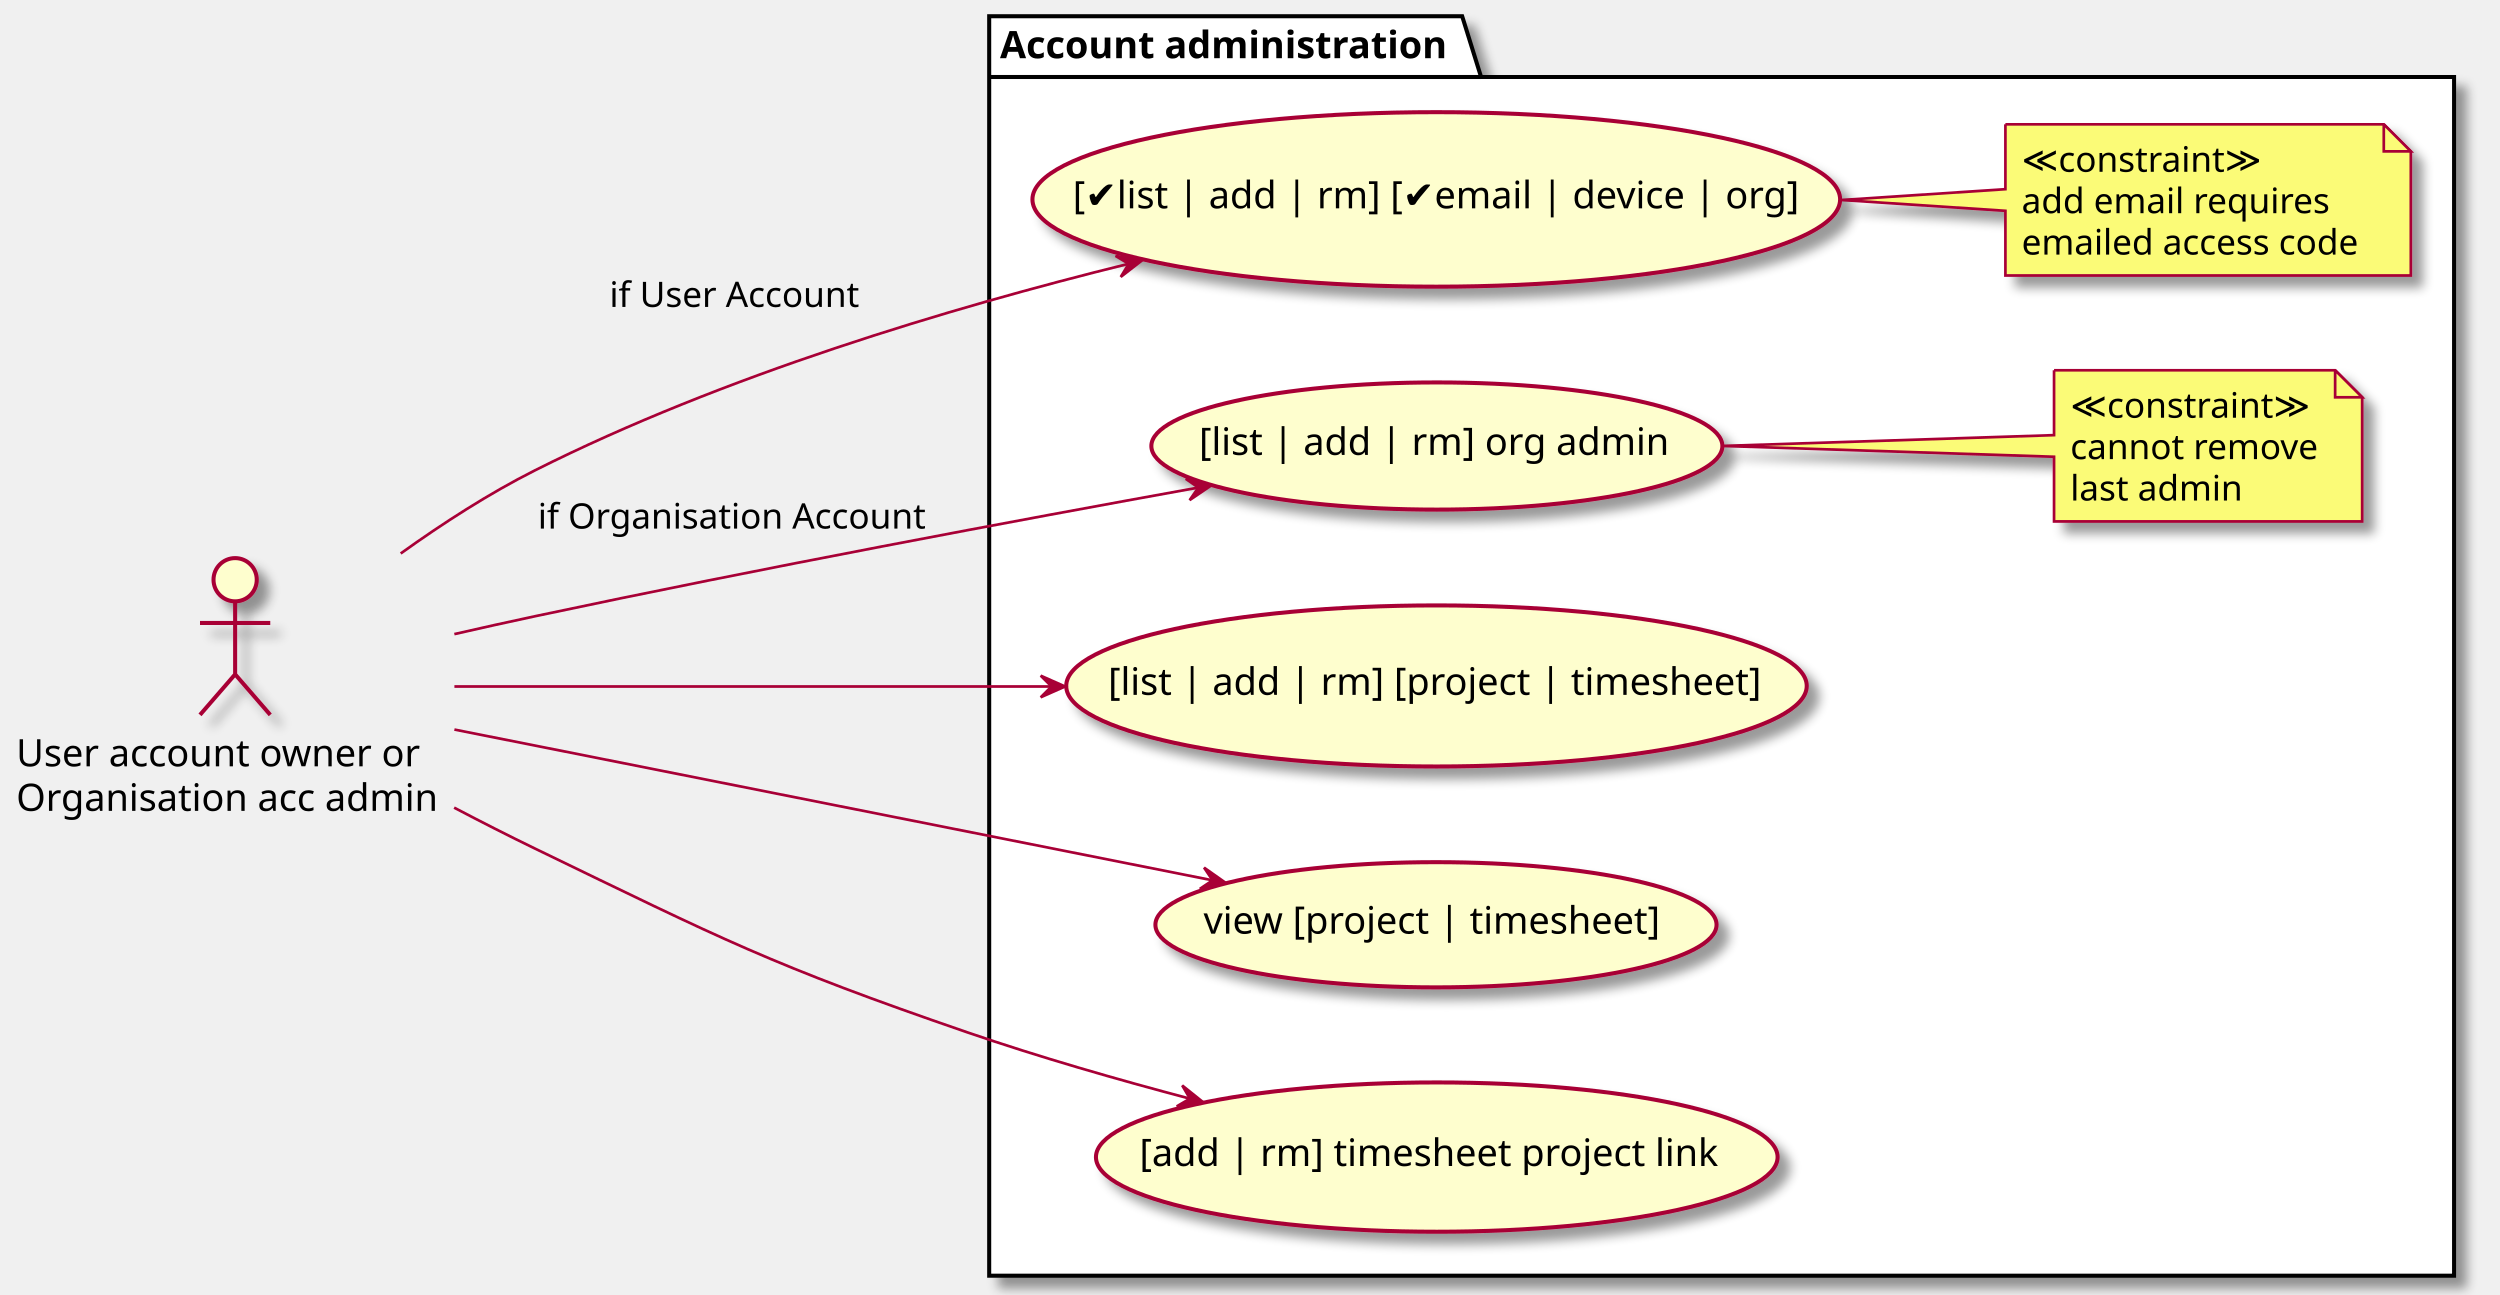
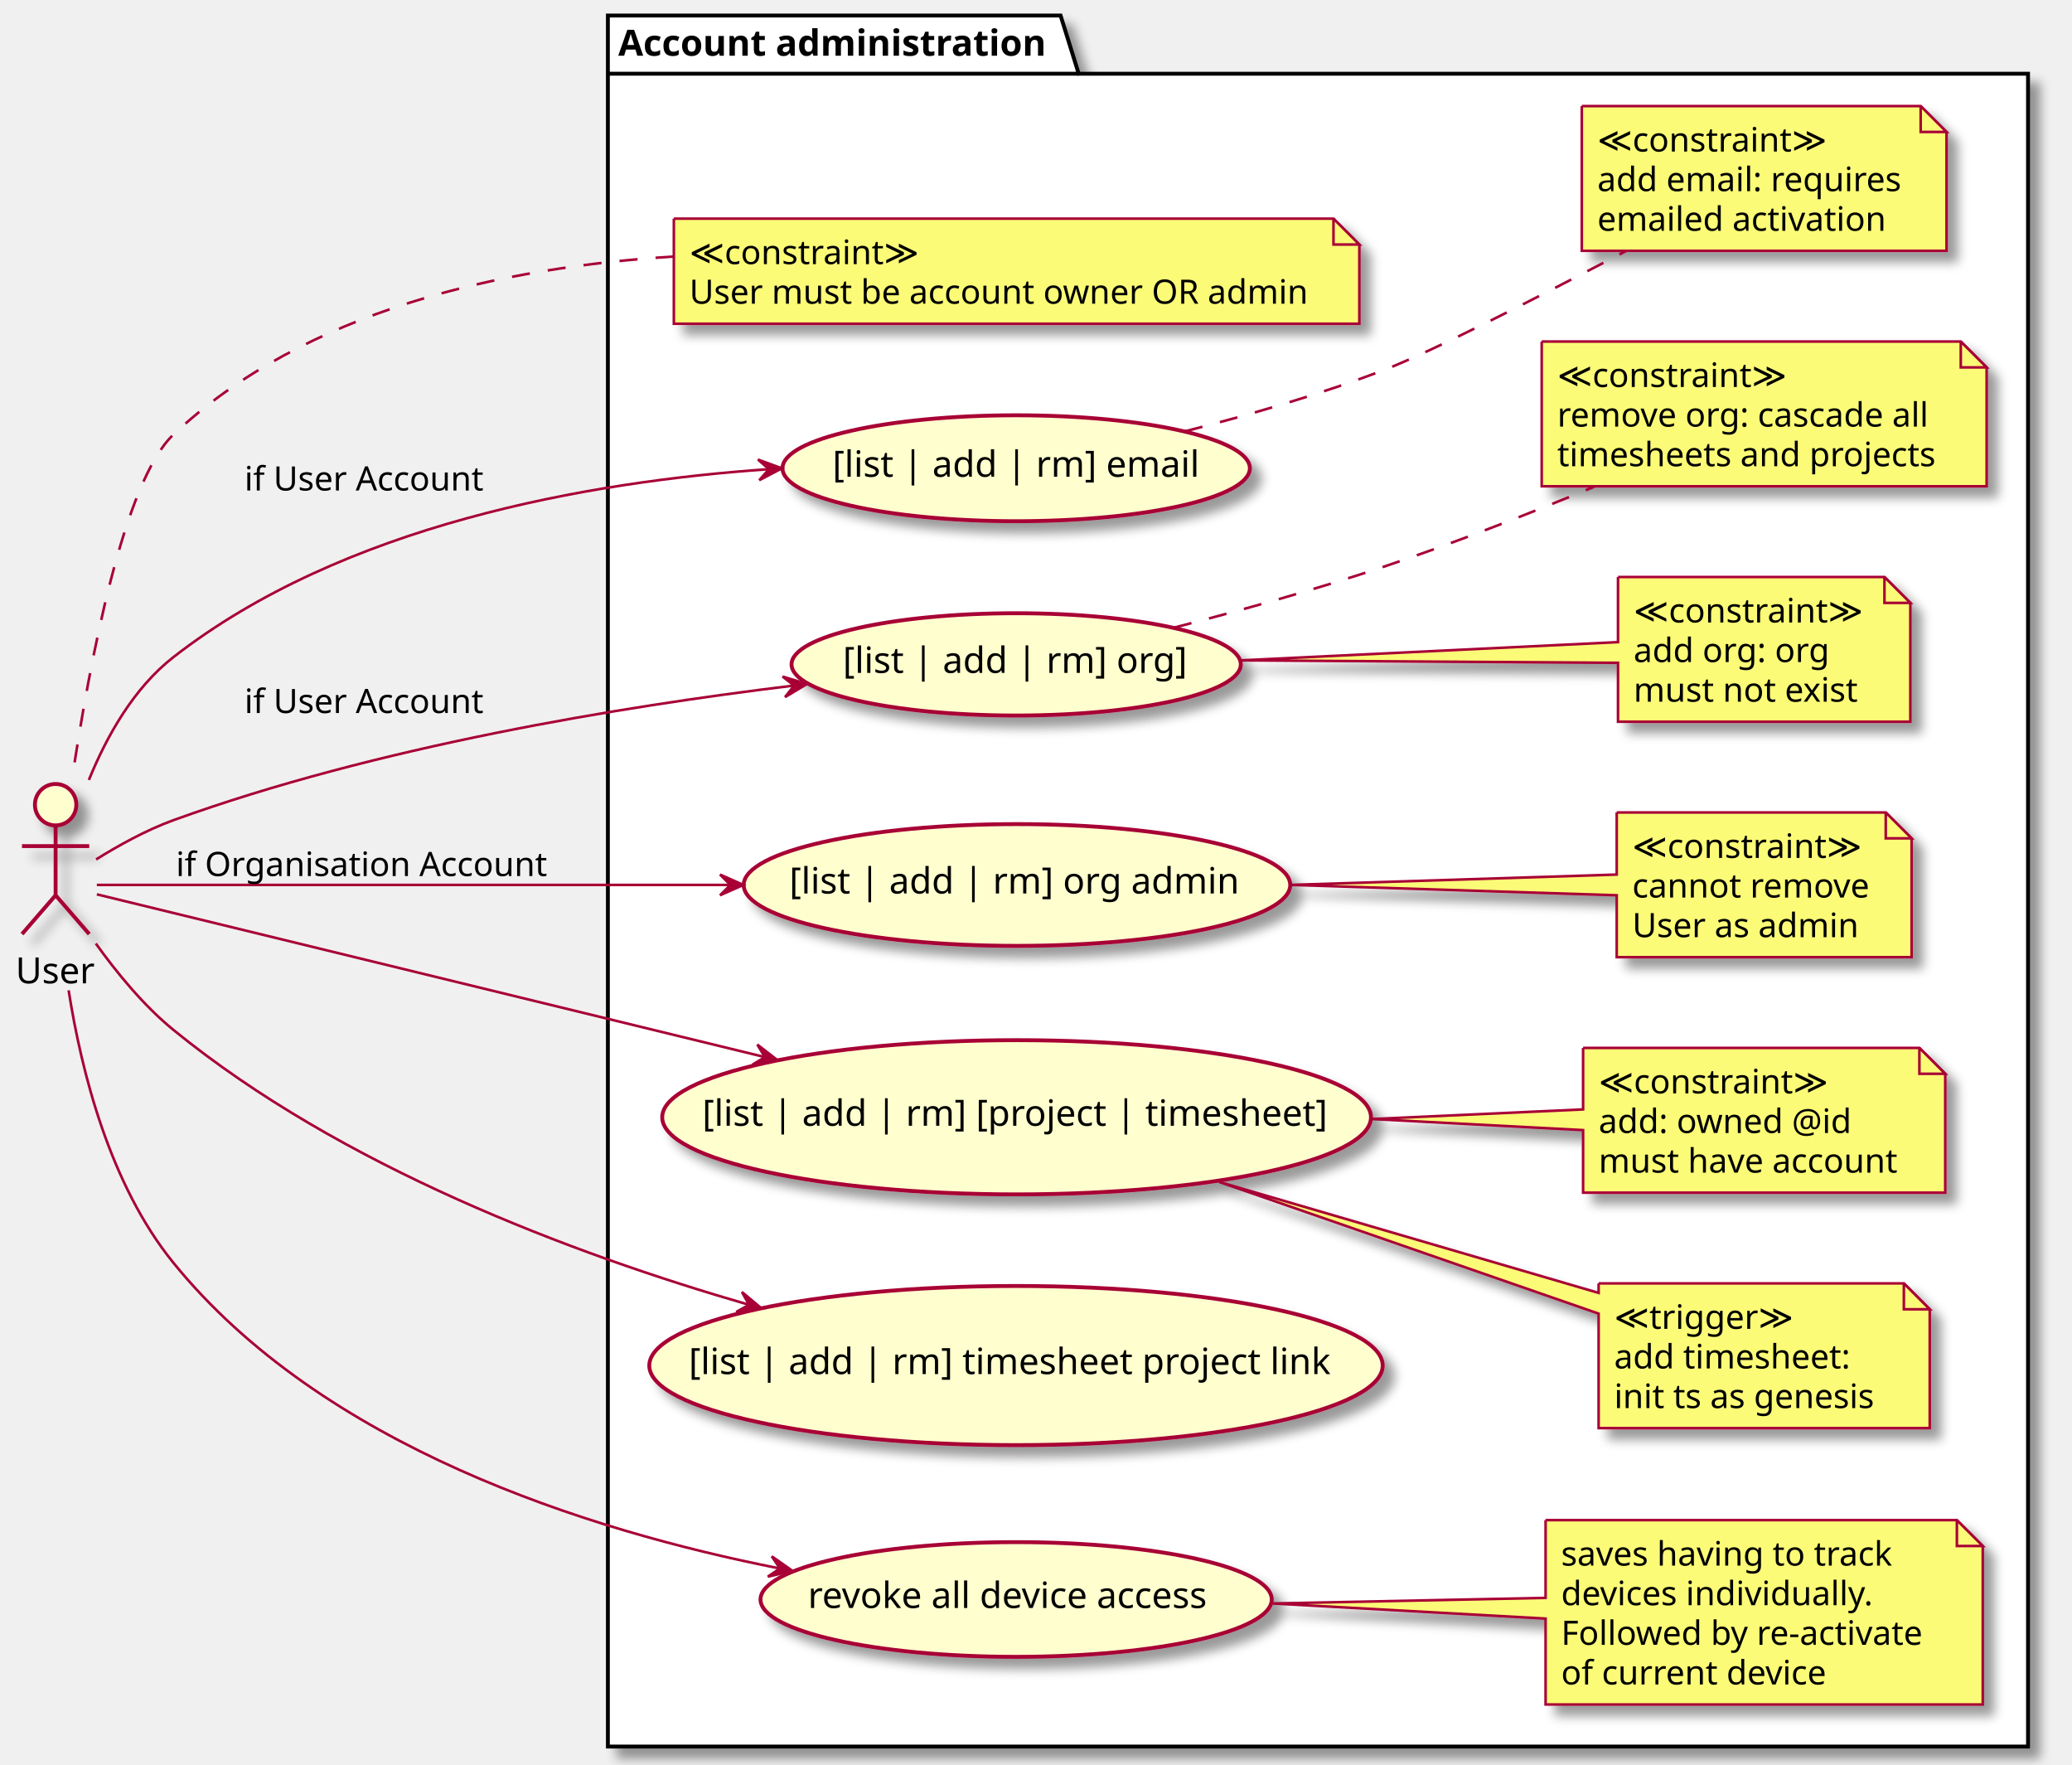
- <svg xmlns="http://www.w3.org/2000/svg" contentScriptType="application/ecmascript" contentStyleType="text/css" height="479px" preserveAspectRatio="none" style="width:925px;height:479px;background:#FFFFFF;" version="1.1" viewBox="0 0 925 479" width="925px" zoomAndPan="magnify">
+ <svg xmlns="http://www.w3.org/2000/svg" contentScriptType="application/ecmascript" contentStyleType="text/css" height="682px" preserveAspectRatio="none" style="width:801px;height:682px;background:#FFFFFF;" version="1.1" viewBox="0 0 801 682" width="801px" zoomAndPan="magnify">
  <defs>
-     <filter height="300%" id="f1bgywb0dumbpm" width="300%" x="-1" y="-1">
+     <filter height="300%" id="flcn57iems5op" width="300%" x="-1" y="-1">
      <feGaussianBlur result="blurOut" stdDeviation="2.0" />
      <feColorMatrix in="blurOut" result="blurOut2" type="matrix" values="0 0 0 0 0 0 0 0 0 0 0 0 0 0 0 0 0 0 .4 0" />
      <feOffset dx="4.0" dy="4.0" in="blurOut2" result="blurOut3" />
      <feBlend in="SourceGraphic" in2="blurOut3" mode="normal" />
    </filter>
  </defs>
  <g>
-     <polygon fill="#FFFFFF" filter="url(#f1bgywb0dumbpm)" points="366,6,541,6,548,28.488,908,28.488,908,472,366,472,366,6" style="stroke:#000000;stroke-width:1.5;" />
-     <line style="stroke:#000000;stroke-width:1.5;" x1="366" x2="548" y1="28.488" y2="28.488" />
-     <text fill="#000000" font-family="sans-serif" font-size="14" font-weight="bold" lengthAdjust="spacing" textLength="169" x="370" y="21.535">Account administration</text>
-     <ellipse cx="531.422" cy="73.784" fill="#FEFECE" filter="url(#f1bgywb0dumbpm)" rx="149.422" ry="32.284" style="stroke:#A80036;stroke-width:1.5;" />
-     <text fill="#000000" font-family="sans-serif" font-size="14" lengthAdjust="spacing" textLength="269" x="396.922" y="77.075">[✔︎list | add | rm] [✔︎email | device | org]</text>
-     <path d="M742,46 L742,70 L681.31,74 L742,78 L742,101.932 A0,0 0 0 0 742,101.932 L892,101.932 A0,0 0 0 0 892,101.932 L892,56 L882,46 L742,46 A0,0 0 0 0 742,46 " fill="#FBFB77" filter="url(#f1bgywb0dumbpm)" style="stroke:#A80036;stroke-width:1.0;" />
-     <path d="M882,46 L882,56 L892,56 L882,46 " fill="#FBFB77" style="stroke:#A80036;stroke-width:1.0;" />
-     <text fill="#000000" font-family="sans-serif" font-size="13" lengthAdjust="spacing" textLength="83" x="748" y="63.568">≪constraint≫</text>
-     <text fill="#000000" font-family="sans-serif" font-size="13" lengthAdjust="spacing" textLength="116" x="748" y="78.879">add email requires</text>
-     <text fill="#000000" font-family="sans-serif" font-size="13" lengthAdjust="spacing" textLength="129" x="748" y="94.189">emailed access code</text>
-     <ellipse cx="531.641" cy="165.028" fill="#FEFECE" filter="url(#f1bgywb0dumbpm)" rx="105.641" ry="23.528" style="stroke:#A80036;stroke-width:1.5;" />
-     <text fill="#000000" font-family="sans-serif" font-size="14" lengthAdjust="spacing" textLength="176" x="443.641" y="168.319">[list | add | rm] org admin</text>
-     <path d="M760,137 L760,161 L637.26,165 L760,169 L760,192.932 A0,0 0 0 0 760,192.932 L874,192.932 A0,0 0 0 0 874,192.932 L874,147 L864,137 L760,137 A0,0 0 0 0 760,137 " fill="#FBFB77" filter="url(#f1bgywb0dumbpm)" style="stroke:#A80036;stroke-width:1.0;" />
-     <path d="M864,137 L864,147 L874,147 L864,137 " fill="#FBFB77" style="stroke:#A80036;stroke-width:1.0;" />
-     <text fill="#000000" font-family="sans-serif" font-size="13" lengthAdjust="spacing" textLength="83" x="766" y="154.568">≪constraint≫</text>
-     <text fill="#000000" font-family="sans-serif" font-size="13" lengthAdjust="spacing" textLength="93" x="766" y="169.879">cannot remove</text>
-     <text fill="#000000" font-family="sans-serif" font-size="13" lengthAdjust="spacing" textLength="66" x="766" y="185.19">last admin</text>
-     <ellipse cx="531.498" cy="253.799" fill="#FEFECE" filter="url(#f1bgywb0dumbpm)" rx="136.998" ry="29.799" style="stroke:#A80036;stroke-width:1.5;" />
-     <text fill="#000000" font-family="sans-serif" font-size="14" lengthAdjust="spacing" textLength="243" x="409.998" y="257.091">[list | add | rm] [project | timesheet]</text>
-     <ellipse cx="531.312" cy="342.163" fill="#FEFECE" filter="url(#f1bgywb0dumbpm)" rx="103.812" ry="23.163" style="stroke:#A80036;stroke-width:1.5;" />
-     <text fill="#000000" font-family="sans-serif" font-size="14" lengthAdjust="spacing" textLength="172" x="445.312" y="345.454">view [project | timesheet]</text>
-     <ellipse cx="531.606" cy="428.121" fill="#FEFECE" filter="url(#f1bgywb0dumbpm)" rx="126.106" ry="27.621" style="stroke:#A80036;stroke-width:1.5;" />
-     <text fill="#000000" font-family="sans-serif" font-size="14" lengthAdjust="spacing" textLength="220" x="421.606" y="431.412">[add | rm] timesheet project link</text>
-     <ellipse cx="87" cy="214.5" fill="#FEFECE" filter="url(#f1bgywb0dumbpm)" rx="8" ry="8" style="stroke:#A80036;stroke-width:1.5;" />
-     <path d="M87,222.5 L87,249.5 M74,230.5 L100,230.5 M87,249.5 L74,264.5 M87,249.5 L100,264.5 " fill="none" filter="url(#f1bgywb0dumbpm)" style="stroke:#A80036;stroke-width:1.5;" />
-     <text fill="#000000" font-family="sans-serif" font-size="14" lengthAdjust="spacing" textLength="155" x="6" y="283.535">User account owner or</text>
-     <text fill="#000000" font-family="sans-serif" font-size="14" lengthAdjust="spacing" textLength="162" x="6" y="300.023">Organisation acc admin</text>
-     <path d="M148.26,204.79 C163.84,193.62 181.02,182.54 198,174 C267.42,139.1 351.22,113.99 417.33,97.67 " fill="none" id="user-to-[✔︎list | add | rm] [✔︎email | device | org]" style="stroke:#A80036;stroke-width:1.0;" />
-     <polygon fill="#A80036" points="422.46,96.41,412.763,94.685,417.606,97.609,414.682,102.452,422.46,96.41" style="stroke:#A80036;stroke-width:1.0;" />
-     <text fill="#000000" font-family="sans-serif" font-size="13" lengthAdjust="spacing" textLength="97" x="225.5" y="113.568">if User Account</text>
-     <path d="M168.11,234.62 C178.16,232.32 188.31,230.06 198,228 C280.89,210.36 375.93,192.6 443.12,180.45 " fill="none" id="user-to-[list | add | rm] org admin" style="stroke:#A80036;stroke-width:1.0;" />
-     <polygon fill="#A80036" points="448.31,179.51,438.743,177.17,443.389,180.397,440.162,185.043,448.31,179.51" style="stroke:#A80036;stroke-width:1.0;" />
-     <text fill="#000000" font-family="sans-serif" font-size="13" lengthAdjust="spacing" textLength="150" x="199" y="195.568">if Organisation Account</text>
-     <path d="M168.13,254 C229.55,254 315.85,254 388.83,254 " fill="none" id="user-to-[list | add | rm] [project | timesheet]" style="stroke:#A80036;stroke-width:1.0;" />
-     <polygon fill="#A80036" points="394.06,254,385.06,250,389.06,254,385.06,258,394.06,254" style="stroke:#A80036;stroke-width:1.0;" />
-     <path d="M168.13,269.94 C247.46,285.71 368.32,309.75 448.34,325.66 " fill="none" id="user-to-view [project | timesheet]" style="stroke:#A80036;stroke-width:1.0;" />
-     <polygon fill="#A80036" points="453.56,326.7,445.51,321.026,448.656,325.728,443.954,328.873,453.56,326.7" style="stroke:#A80036;stroke-width:1.0;" />
-     <path d="M168.03,298.83 C178.05,304.09 188.21,309.26 198,314 C267.55,347.65 284.93,356.87 358,382 C384.35,391.06 413.47,399.43 440.16,406.48 " fill="none" id="user-to-[add | rm] timesheet project link" style="stroke:#A80036;stroke-width:1.0;" />
-     <polygon fill="#A80036" points="445.11,407.78,437.425,401.62,440.275,406.507,435.388,409.356,445.11,407.78" style="stroke:#A80036;stroke-width:1.0;" />
+     <polygon fill="#FFFFFF" filter="url(#flcn57iems5op)" points="235,6,410,6,417,28.488,784,28.488,784,675,235,675,235,6" style="stroke:#000000;stroke-width:1.5;" />
+     <line style="stroke:#000000;stroke-width:1.5;" x1="235" x2="417" y1="28.488" y2="28.488" />
+     <text fill="#000000" font-family="sans-serif" font-size="14" font-weight="bold" lengthAdjust="spacing" textLength="169" x="239" y="21.535">Account administration</text>
+     <path d="M260.5,84.5 L260.5,125.121 L525.5,125.121 L525.5,94.5 L515.5,84.5 L260.5,84.5 " fill="#FBFB77" filter="url(#flcn57iems5op)" style="stroke:#A80036;stroke-width:1.0;" />
+     <path d="M515.5,84.5 L515.5,94.5 L525.5,94.5 L515.5,84.5 " fill="#FBFB77" style="stroke:#A80036;stroke-width:1.0;" />
+     <text fill="#000000" font-family="sans-serif" font-size="13" lengthAdjust="spacing" textLength="83" x="266.5" y="102.068">≪constraint≫</text>
+     <text fill="#000000" font-family="sans-serif" font-size="13" lengthAdjust="spacing" textLength="244" x="266.5" y="117.379">User must be account owner OR admin</text>
+     <ellipse cx="392.839" cy="180.968" fill="#FEFECE" filter="url(#flcn57iems5op)" rx="90.339" ry="20.468" style="stroke:#A80036;stroke-width:1.5;" />
+     <text fill="#000000" font-family="sans-serif" font-size="14" lengthAdjust="spacing" textLength="142" x="321.839" y="184.259">[list | add | rm] email</text>
+     <path d="M611.5,41 L611.5,96.932 L752.5,96.932 L752.5,51 L742.5,41 L611.5,41 " fill="#FBFB77" filter="url(#flcn57iems5op)" style="stroke:#A80036;stroke-width:1.0;" />
+     <path d="M742.5,41 L742.5,51 L752.5,51 L742.5,41 " fill="#FBFB77" style="stroke:#A80036;stroke-width:1.0;" />
+     <text fill="#000000" font-family="sans-serif" font-size="13" lengthAdjust="spacing" textLength="83" x="617.5" y="58.568">≪constraint≫</text>
+     <text fill="#000000" font-family="sans-serif" font-size="13" lengthAdjust="spacing" textLength="120" x="617.5" y="73.879">add email: requires</text>
+     <text fill="#000000" font-family="sans-serif" font-size="13" lengthAdjust="spacing" textLength="115" x="617.5" y="89.189">emailed activation</text>
+     <ellipse cx="392.834" cy="256.767" fill="#FEFECE" filter="url(#flcn57iems5op)" rx="86.834" ry="19.767" style="stroke:#A80036;stroke-width:1.5;" />
+     <text fill="#000000" font-family="sans-serif" font-size="14" lengthAdjust="spacing" textLength="134" x="325.834" y="260.058">[list | add | rm] org]</text>
+     <path d="M625.5,223 L625.5,248.17 L479.72,255.21 L625.5,256.17 L625.5,278.932 A0,0 0 0 0 625.5,278.932 L738.5,278.932 A0,0 0 0 0 738.5,278.932 L738.5,233 L728.5,223 L625.5,223 A0,0 0 0 0 625.5,223 " fill="#FBFB77" filter="url(#flcn57iems5op)" style="stroke:#A80036;stroke-width:1.0;" />
+     <path d="M728.5,223 L728.5,233 L738.5,233 L728.5,223 " fill="#FBFB77" style="stroke:#A80036;stroke-width:1.0;" />
+     <text fill="#000000" font-family="sans-serif" font-size="13" lengthAdjust="spacing" textLength="83" x="631.5" y="240.568">≪constraint≫</text>
+     <text fill="#000000" font-family="sans-serif" font-size="13" lengthAdjust="spacing" textLength="77" x="631.5" y="255.879">add org: org</text>
+     <text fill="#000000" font-family="sans-serif" font-size="13" lengthAdjust="spacing" textLength="92" x="631.5" y="271.19">must not exist</text>
+     <path d="M596,132 L596,187.932 L768,187.932 L768,142 L758,132 L596,132 " fill="#FBFB77" filter="url(#flcn57iems5op)" style="stroke:#A80036;stroke-width:1.0;" />
+     <path d="M758,132 L758,142 L768,142 L758,132 " fill="#FBFB77" style="stroke:#A80036;stroke-width:1.0;" />
+     <text fill="#000000" font-family="sans-serif" font-size="13" lengthAdjust="spacing" textLength="83" x="602" y="149.568">≪constraint≫</text>
+     <text fill="#000000" font-family="sans-serif" font-size="13" lengthAdjust="spacing" textLength="148" x="602" y="164.879">remove org: cascade all</text>
+     <text fill="#000000" font-family="sans-serif" font-size="13" lengthAdjust="spacing" textLength="151" x="602" y="180.19">timesheets and projects</text>
+     <ellipse cx="393.141" cy="342.028" fill="#FEFECE" filter="url(#flcn57iems5op)" rx="105.641" ry="23.528" style="stroke:#A80036;stroke-width:1.5;" />
+     <text fill="#000000" font-family="sans-serif" font-size="14" lengthAdjust="spacing" textLength="176" x="305.141" y="345.319">[list | add | rm] org admin</text>
+     <path d="M625,314 L625,338 L498.83,342 L625,346 L625,369.932 A0,0 0 0 0 625,369.932 L739,369.932 A0,0 0 0 0 739,369.932 L739,324 L729,314 L625,314 A0,0 0 0 0 625,314 " fill="#FBFB77" filter="url(#flcn57iems5op)" style="stroke:#A80036;stroke-width:1.0;" />
+     <path d="M729,314 L729,324 L739,324 L729,314 " fill="#FBFB77" style="stroke:#A80036;stroke-width:1.0;" />
+     <text fill="#000000" font-family="sans-serif" font-size="13" lengthAdjust="spacing" textLength="83" x="631" y="331.568">≪constraint≫</text>
+     <text fill="#000000" font-family="sans-serif" font-size="13" lengthAdjust="spacing" textLength="93" x="631" y="346.879">cannot remove</text>
+     <text fill="#000000" font-family="sans-serif" font-size="13" lengthAdjust="spacing" textLength="89" x="631" y="362.19">User as admin</text>
+     <ellipse cx="392.998" cy="431.8" fill="#FEFECE" filter="url(#flcn57iems5op)" rx="136.998" ry="29.799" style="stroke:#A80036;stroke-width:1.5;" />
+     <text fill="#000000" font-family="sans-serif" font-size="14" lengthAdjust="spacing" textLength="243" x="271.498" y="435.091">[list | add | rm] [project | timesheet]</text>
+     <path d="M618,496 L618,499.68 L471.29,456.78 L618,507.68 L618,551.932 A0,0 0 0 0 618,551.932 L746,551.932 A0,0 0 0 0 746,551.932 L746,506 L736,496 L618,496 A0,0 0 0 0 618,496 " fill="#FBFB77" filter="url(#flcn57iems5op)" style="stroke:#A80036;stroke-width:1.0;" />
+     <path d="M736,496 L736,506 L746,506 L736,496 " fill="#FBFB77" style="stroke:#A80036;stroke-width:1.0;" />
+     <text fill="#000000" font-family="sans-serif" font-size="13" lengthAdjust="spacing" textLength="61" x="624" y="513.568">≪trigger≫</text>
+     <text fill="#000000" font-family="sans-serif" font-size="13" lengthAdjust="spacing" textLength="93" x="624" y="528.879">add timesheet:</text>
+     <text fill="#000000" font-family="sans-serif" font-size="13" lengthAdjust="spacing" textLength="107" x="624" y="544.189">init ts as genesis</text>
+     <path d="M612,405 L612,428.76 L530.36,432.48 L612,436.76 L612,460.932 A0,0 0 0 0 612,460.932 L752,460.932 A0,0 0 0 0 752,460.932 L752,415 L742,405 L612,405 A0,0 0 0 0 612,405 " fill="#FBFB77" filter="url(#flcn57iems5op)" style="stroke:#A80036;stroke-width:1.0;" />
+     <path d="M742,405 L742,415 L752,415 L742,405 " fill="#FBFB77" style="stroke:#A80036;stroke-width:1.0;" />
+     <text fill="#000000" font-family="sans-serif" font-size="13" lengthAdjust="spacing" textLength="83" x="618" y="422.568">≪constraint≫</text>
+     <text fill="#000000" font-family="sans-serif" font-size="13" lengthAdjust="spacing" textLength="99" x="618" y="437.879">add: owned @id</text>
+     <text fill="#000000" font-family="sans-serif" font-size="13" lengthAdjust="spacing" textLength="119" x="618" y="453.19">must have account</text>
+     <ellipse cx="392.764" cy="527.753" fill="#FEFECE" filter="url(#flcn57iems5op)" rx="141.764" ry="30.753" style="stroke:#A80036;stroke-width:1.5;" />
+     <text fill="#000000" font-family="sans-serif" font-size="14" lengthAdjust="spacing" textLength="253" x="266.264" y="531.044">[list | add | rm] timesheet project link</text>
+     <ellipse cx="392.82" cy="618.164" fill="#FEFECE" filter="url(#flcn57iems5op)" rx="98.82" ry="22.164" style="stroke:#A80036;stroke-width:1.5;" />
+     <text fill="#000000" font-family="sans-serif" font-size="14" lengthAdjust="spacing" textLength="161" x="312.32" y="621.455">revoke all device access</text>
+     <path d="M597.5,587.5 L597.5,617.54 L491.97,619.71 L597.5,625.54 L597.5,658.742 A0,0 0 0 0 597.5,658.742 L766.5,658.742 A0,0 0 0 0 766.5,658.742 L766.5,597.5 L756.5,587.5 L597.5,587.5 A0,0 0 0 0 597.5,587.5 " fill="#FBFB77" filter="url(#flcn57iems5op)" style="stroke:#A80036;stroke-width:1.0;" />
+     <path d="M756.5,587.5 L756.5,597.5 L766.5,597.5 L756.5,587.5 " fill="#FBFB77" style="stroke:#A80036;stroke-width:1.0;" />
+     <text fill="#000000" font-family="sans-serif" font-size="13" lengthAdjust="spacing" textLength="134" x="603.5" y="605.068">saves having to track</text>
+     <text fill="#000000" font-family="sans-serif" font-size="13" lengthAdjust="spacing" textLength="128" x="603.5" y="620.379">devices individually.</text>
+     <text fill="#000000" font-family="sans-serif" font-size="13" lengthAdjust="spacing" textLength="148" x="603.5" y="635.689">Followed by re-activate</text>
+     <text fill="#000000" font-family="sans-serif" font-size="13" lengthAdjust="spacing" textLength="106" x="603.5" y="651">of current device</text>
+     <ellipse cx="21.5" cy="311" fill="#FEFECE" filter="url(#flcn57iems5op)" rx="8" ry="8" style="stroke:#A80036;stroke-width:1.5;" />
+     <path d="M21.5,319 L21.5,346 M8.5,327 L34.5,327 M21.5,346 L8.5,361 M21.5,346 L34.5,361 " fill="none" filter="url(#flcn57iems5op)" style="stroke:#A80036;stroke-width:1.5;" />
+     <text fill="#000000" font-family="sans-serif" font-size="14" lengthAdjust="spacing" textLength="31" x="6" y="380.035">User</text>
+     <path d="M260.42,99.15 C194.54,103.27 118.12,119.8 67,168 C47.89,186.02 34.65,255.7 27.84,301.23 " fill="none" id="GMN4-User" style="stroke:#A80036;stroke-width:1.0;stroke-dasharray:7.0,7.0;" />
+     <path d="M34.36,301.43 C41.28,284.43 51.74,265.89 67,254 C132.6,202.9 227.05,186.17 297.24,181.33 " fill="none" id="User-to-userAdminEmail" style="stroke:#A80036;stroke-width:1.0;" />
+     <polygon fill="#A80036" points="302.25,181,293.006,177.601,297.261,181.329,293.533,185.583,302.25,181" style="stroke:#A80036;stroke-width:1.0;" />
+     <text fill="#000000" font-family="sans-serif" font-size="13" lengthAdjust="spacing" textLength="97" x="94.5" y="189.568">if User Account</text>
+     <path d="M458.06,166.7 C482.49,160.48 510.38,152.44 535,143 C553.37,135.95 594.6,114.87 628.57,97 " fill="none" id="userAdminEmail-GMN9" style="stroke:#A80036;stroke-width:1.0;stroke-dasharray:7.0,7.0;" />
+     <path d="M37.15,332.15 C45.56,326.91 56.5,320.8 67,317 C145.61,288.55 240.02,273.05 306.78,264.97 " fill="none" id="User-to-userAdminOrg" style="stroke:#A80036;stroke-width:1.0;" />
+     <polygon fill="#A80036" points="311.94,264.36,302.526,261.467,306.976,264.959,303.484,269.41,311.94,264.36" style="stroke:#A80036;stroke-width:1.0;" />
+     <text fill="#000000" font-family="sans-serif" font-size="13" lengthAdjust="spacing" textLength="97" x="94.5" y="275.568">if User Account</text>
+     <path d="M453.82,242.58 C479.08,236.06 508.68,227.83 535,219 C561.96,209.96 591.11,198.53 616.22,188.14 " fill="none" id="userAdminOrg-GMN17" style="stroke:#A80036;stroke-width:1.0;stroke-dasharray:7.0,7.0;" />
+     <path d="M37.44,342 C78.15,342 193.86,342 282.12,342 " fill="none" id="User-to-orgAdmin" style="stroke:#A80036;stroke-width:1.0;" />
+     <polygon fill="#A80036" points="287.36,342,278.36,338,282.36,342,278.36,346,287.36,342" style="stroke:#A80036;stroke-width:1.0;" />
+     <text fill="#000000" font-family="sans-serif" font-size="13" lengthAdjust="spacing" textLength="150" x="68" y="338.568">if Organisation Account</text>
+     <path d="M37.44,345.64 C80.24,356.06 205.96,386.69 295.52,408.5 " fill="none" id="User-to-ownedAdmin" style="stroke:#A80036;stroke-width:1.0;" />
+     <polygon fill="#A80036" points="300.56,409.73,292.765,403.71,295.703,408.544,290.868,411.481,300.56,409.73" style="stroke:#A80036;stroke-width:1.0;" />
+     <path d="M37.05,364.65 C44.95,375.69 55.45,388.58 67,398 C131.86,450.87 220.97,484.48 289.48,504.25 " fill="none" id="User-to-[list | add | rm] timesheet project link" style="stroke:#A80036;stroke-width:1.0;" />
+     <polygon fill="#A80036" points="294.38,505.65,286.82,499.337,289.571,504.28,284.628,507.031,294.38,505.65" style="stroke:#A80036;stroke-width:1.0;" />
+     <path d="M26.53,382.74 C31.5,414.4 42.53,457.86 67,488 C124.6,558.95 226.69,591.41 301.11,606.11 " fill="none" id="User-to-revoke all device access" style="stroke:#A80036;stroke-width:1.0;" />
+     <polygon fill="#A80036" points="306.42,607.14,298.354,601.489,301.513,606.181,296.82,609.34,306.42,607.14" style="stroke:#A80036;stroke-width:1.0;" />
  </g>
</svg>
